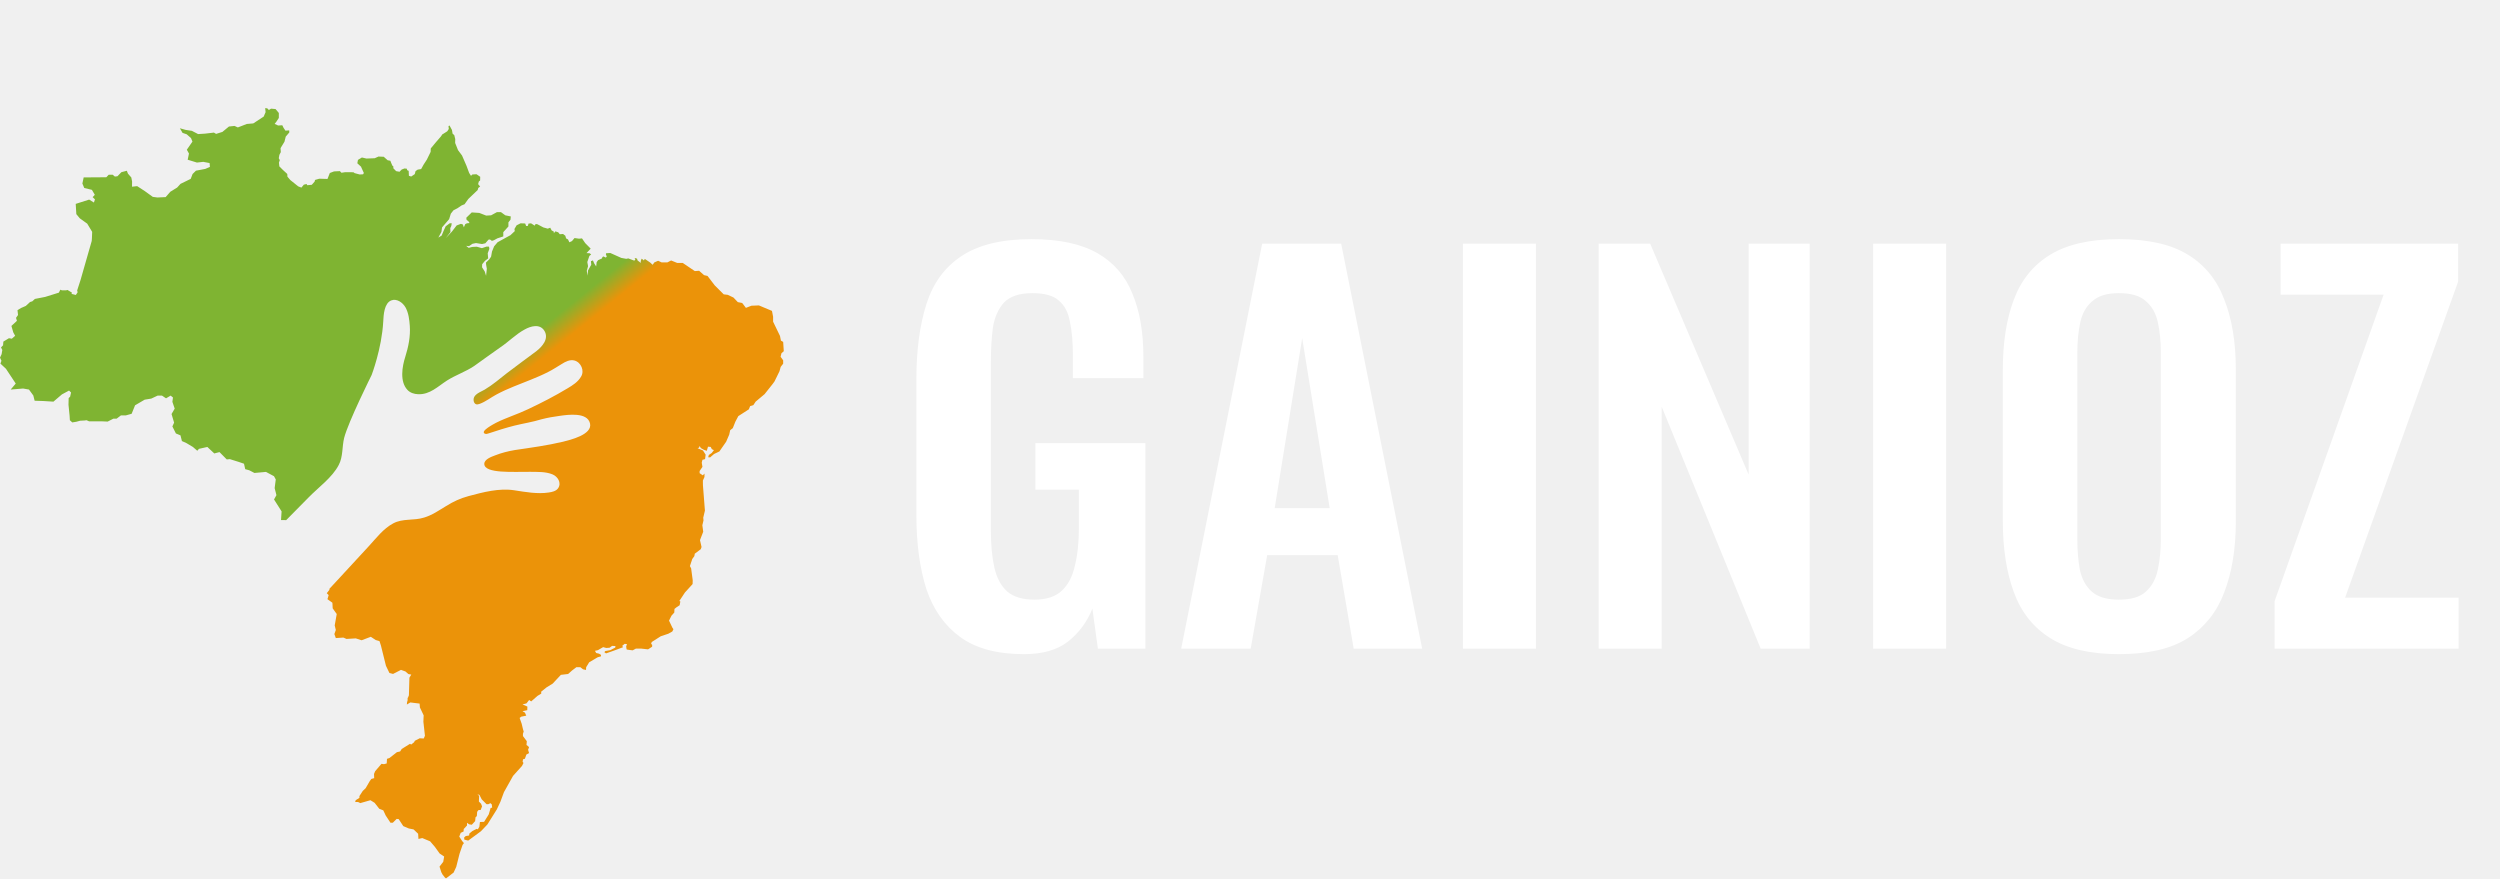
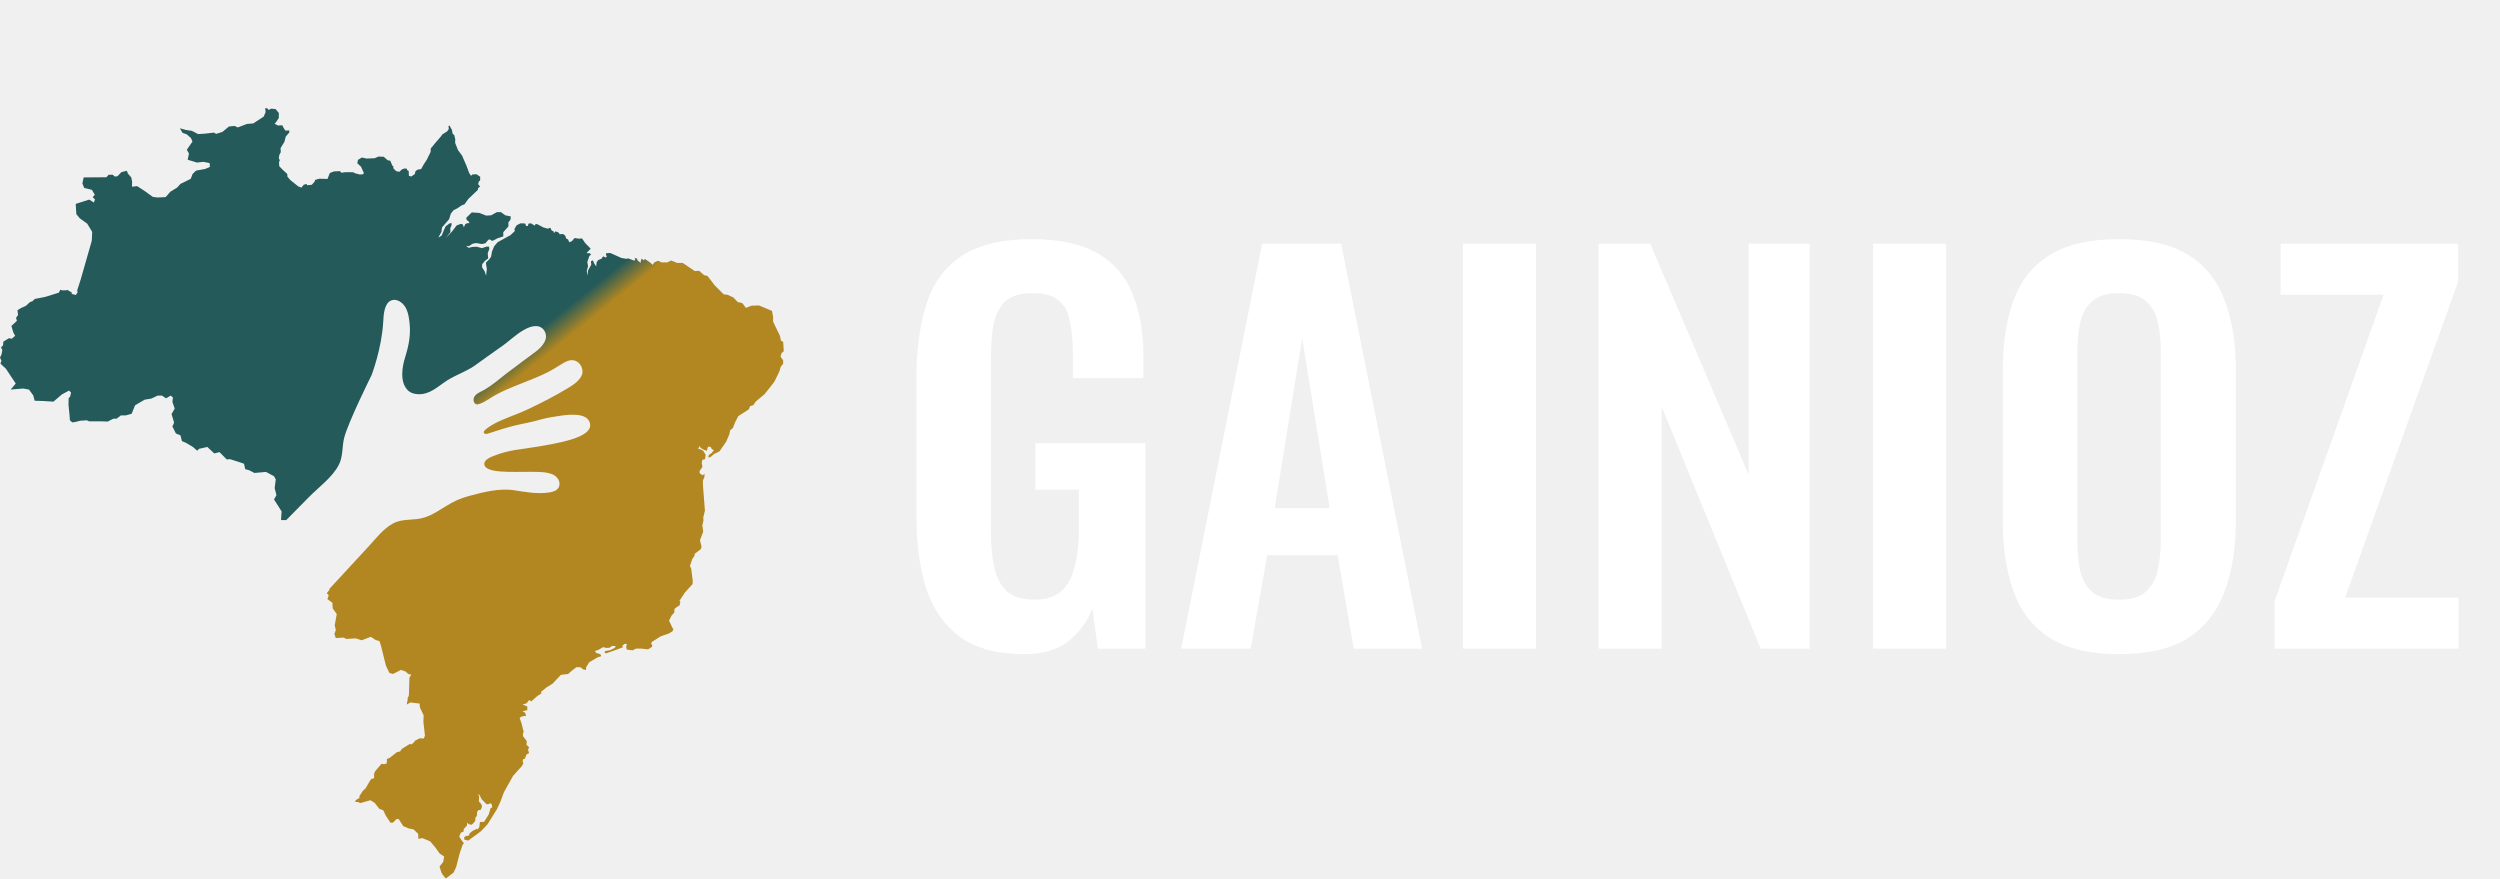
<svg xmlns="http://www.w3.org/2000/svg" width="185" height="65" viewBox="0 0 185 65" fill="none">
  <path d="M75.768 48.407C73.795 48.407 72.228 47.988 71.069 47.149C69.91 46.31 69.071 45.126 68.553 43.597C68.06 42.043 67.813 40.218 67.813 38.121V28.057C67.813 25.911 68.06 24.061 68.553 22.507C69.046 20.953 69.91 19.769 71.143 18.955C72.401 18.116 74.128 17.697 76.323 17.697C78.37 17.697 79.998 18.042 81.207 18.733C82.416 19.424 83.279 20.423 83.797 21.73C84.34 23.013 84.611 24.579 84.611 26.429V27.983H79.394V26.281C79.394 25.319 79.32 24.493 79.172 23.802C79.049 23.111 78.777 22.593 78.358 22.248C77.963 21.878 77.31 21.693 76.397 21.693C75.435 21.693 74.732 21.927 74.288 22.396C73.869 22.865 73.597 23.481 73.474 24.246C73.375 25.011 73.326 25.849 73.326 26.762V39.305C73.326 40.341 73.412 41.241 73.585 42.006C73.758 42.771 74.078 43.363 74.547 43.782C75.016 44.177 75.682 44.374 76.545 44.374C77.433 44.374 78.111 44.152 78.58 43.708C79.049 43.264 79.369 42.647 79.542 41.858C79.739 41.069 79.838 40.131 79.838 39.046V36.234H76.619V32.793H84.759V48H81.244L80.837 45.04C80.442 46.027 79.838 46.841 79.024 47.482C78.235 48.099 77.149 48.407 75.768 48.407ZM87.408 48L93.402 18.03H99.248L105.242 48H100.173L98.989 41.081H93.772L92.551 48H87.408ZM94.327 37.603H98.397L96.362 25.023L94.327 37.603ZM108.259 48V18.03H113.661V48H108.259ZM118.301 48V18.03H122.112L129.401 35.124V18.03H133.915V48H130.289L122.963 30.092V48H118.301ZM138.611 48V18.03H144.013V48H138.611ZM156.793 48.407C154.671 48.407 152.982 48.012 151.724 47.223C150.466 46.434 149.565 45.299 149.023 43.819C148.48 42.339 148.209 40.588 148.209 38.565V27.354C148.209 25.331 148.48 23.605 149.023 22.174C149.565 20.719 150.466 19.609 151.724 18.844C152.982 18.079 154.671 17.697 156.793 17.697C158.963 17.697 160.665 18.079 161.899 18.844C163.157 19.609 164.057 20.719 164.6 22.174C165.167 23.605 165.451 25.331 165.451 27.354V38.602C165.451 40.6 165.167 42.339 164.6 43.819C164.057 45.274 163.157 46.409 161.899 47.223C160.665 48.012 158.963 48.407 156.793 48.407ZM156.793 44.374C157.705 44.374 158.371 44.177 158.791 43.782C159.235 43.387 159.531 42.845 159.679 42.154C159.827 41.463 159.901 40.711 159.901 39.897V26.096C159.901 25.257 159.827 24.505 159.679 23.839C159.531 23.173 159.235 22.655 158.791 22.285C158.371 21.89 157.705 21.693 156.793 21.693C155.929 21.693 155.276 21.89 154.832 22.285C154.388 22.655 154.092 23.173 153.944 23.839C153.796 24.505 153.722 25.257 153.722 26.096V39.897C153.722 40.711 153.783 41.463 153.907 42.154C154.055 42.845 154.351 43.387 154.795 43.782C155.239 44.177 155.905 44.374 156.793 44.374ZM168.321 48V44.485L176.387 21.804H168.765V18.03H181.9V20.842L173.538 44.226H181.937V48H168.321Z" fill="white" />
  <path d="M57.829 26.138L58 25.99L57.955 25.302L57.787 25.203L57.721 24.862L57.21 23.805V23.441L57.125 23.005L56.159 22.601L55.606 22.623L55.198 22.782L54.921 22.42L54.599 22.358L54.277 22.019L53.856 21.818L53.555 21.781L52.89 21.118L52.356 20.419L52.098 20.36L51.735 20.037L51.415 20.06L50.521 19.456H50.109L49.663 19.275L49.386 19.417H48.957L48.701 19.296L48.424 19.417L48.293 19.595L48.123 19.435L47.715 19.158L47.651 19.273L47.48 19.139L47.416 19.314V19.454L47.18 19.273L47.141 19.139L46.962 19.088L47.015 19.23L46.93 19.285L46.492 19.121L46.347 19.154L45.978 19.086L45.163 18.721L44.85 18.741L44.837 18.825L44.901 18.985L44.831 19.061L44.66 18.977L44.585 19.014L44.536 19.129L44.258 19.253L44.154 19.398L44.116 19.717L43.964 19.48L43.877 19.269L43.729 19.328L43.753 19.587L43.507 20.025V20.397L43.42 20.049L43.516 19.698L43.461 19.388L43.614 18.94L43.744 18.829L43.635 18.741L43.401 18.729L43.71 18.4L43.305 17.989L43.068 17.642L42.848 17.663L42.515 17.615L42.325 17.841L42.131 17.93L42.035 17.72L41.892 17.642L41.832 17.441L41.662 17.313L41.425 17.334L41.308 17.19L41.099 17.12L40.983 17.26V17.141L40.821 17.048L40.717 16.851L40.535 16.921L40.206 16.829L39.767 16.594L39.639 16.574L39.566 16.697L39.298 16.527L39.11 16.545L39.063 16.716L38.935 16.726L38.862 16.537L38.521 16.525L38.229 16.673L38.069 16.946L38.094 17.102L37.77 17.406L37.354 17.632L36.822 17.926L36.566 18.227L36.408 18.614L36.34 18.996L36.203 19.193L35.96 19.433L35.975 19.598L36.026 19.885L35.969 20.409L35.871 20.089L35.672 19.78L35.681 19.552L35.884 19.306L36.125 19.121L36.091 18.741L36.212 18.419L36.187 18.252L36.009 18.246L35.66 18.363L35.28 18.256L34.947 18.273L34.68 18.341L34.495 18.193L34.708 18.215L34.96 18.041L35.224 17.987L35.67 18.059L35.914 18.004L36.152 17.732L36.261 17.722L36.4 17.825L36.551 17.776L36.809 17.636L37.243 17.496V17.178L37.623 16.759V16.455L37.776 16.255L37.797 16.015L37.392 15.933L37.07 15.697H36.773L36.342 15.933L35.978 15.954L35.467 15.756L34.91 15.719L34.505 16.114L34.529 16.274L34.659 16.369L34.746 16.504L34.552 16.525L34.431 16.584L34.324 16.823L34.251 16.613L34.11 16.564L33.792 16.683L33.449 17.129L32.988 17.622L33.332 17.174L33.321 16.878L33.396 16.722L33.428 16.523H33.28L32.979 16.747L32.83 17.075L32.681 17.433L32.437 17.581L32.666 17.159L32.711 16.829L33.236 16.218L33.362 15.81L33.56 15.559L33.846 15.413L34.155 15.204L34.377 15.114L34.654 14.725L35.348 14.062L35.391 13.908L35.529 13.803L35.382 13.626L35.433 13.433L35.529 13.353L35.536 13.082L35.261 12.893L34.951 12.912L34.855 13.012L34.716 12.796L34.524 12.277L34.191 11.509L33.891 11.106L33.681 10.576L33.688 10.292L33.615 9.999L33.492 9.892L33.445 9.621L33.265 9.288L33.189 9.329L33.21 9.547L33.093 9.719L32.755 9.933L32.757 9.923L32.738 9.935L32.625 10.101L32.261 10.52L31.876 10.985L31.868 11.237L31.586 11.813L31.347 12.18L31.164 12.511L30.91 12.552L30.752 12.661L30.692 12.885L30.43 13.063L30.259 13.01L30.242 12.644L30.135 12.595L30.099 12.482L29.935 12.466L29.727 12.544L29.565 12.71L29.314 12.665L29.107 12.451L29.109 12.314L29.032 12.252L28.938 12.032L28.887 11.897L28.686 11.858L28.396 11.601L28.01 11.584L27.726 11.71L27.114 11.732L26.781 11.654L26.489 11.831L26.442 12.082L26.715 12.334L26.787 12.498L26.924 12.798L26.871 12.897L26.623 12.912L26.245 12.813L26.154 12.747H26.032L26.006 12.735L26.015 12.743H25.535L25.268 12.784L25.151 12.663L24.716 12.685L24.406 12.803L24.235 13.242L23.629 13.224L23.316 13.314L23.277 13.447L23.07 13.676L22.731 13.706L22.688 13.616L22.485 13.665L22.304 13.883L22.067 13.791L21.485 13.324L21.269 13.072L21.259 12.874L20.937 12.577L20.672 12.314L20.642 12.034L20.704 11.849L20.629 11.708L20.674 11.459L20.779 11.258L20.761 10.962L21.05 10.488L21.145 10.11L21.41 9.799L21.4 9.647L21.126 9.67L20.986 9.465L20.89 9.269L20.582 9.288L20.324 9.169L20.456 8.998L20.633 8.729V8.359L20.39 8.07L20.057 8.041L19.897 8.14L19.778 8.018L19.622 8L19.654 8.296L19.515 8.626L18.743 9.132L18.263 9.173L17.601 9.43L17.354 9.319L16.942 9.362L16.458 9.762L15.99 9.908L15.83 9.812L15.169 9.89L14.659 9.921L14.198 9.682L13.742 9.613L13.313 9.491L13.507 9.832L13.818 9.939L14.136 10.22L14.241 10.479L13.825 11.079L13.983 11.361L13.889 11.819L14.574 12.03L15.041 11.977L15.51 12.067L15.534 12.349L15.192 12.499L14.501 12.63L14.251 12.877L14.113 13.236L13.357 13.606L13.11 13.877L12.602 14.191L12.258 14.586L11.65 14.614L11.307 14.569L10.716 14.142L10.15 13.774L9.768 13.817L9.775 13.437L9.717 13.133L9.468 12.85L9.387 12.636L8.983 12.741L8.693 13.041L8.499 13.066L8.339 12.928H8.047L7.867 13.117L6.192 13.129L6.096 13.581L6.235 13.912L6.802 14.049L7.016 14.417L6.856 14.588L7.027 14.754L6.95 14.988L6.598 14.77L5.603 15.087L5.648 15.845L5.904 16.155L6.455 16.551L6.82 17.157L6.802 17.626L6.787 17.833L5.957 20.73L5.71 21.492L5.744 21.631L5.612 21.828L5.294 21.748L5.326 21.658L4.995 21.457L4.878 21.487H4.588L4.464 21.438L4.355 21.656L3.342 21.972L2.584 22.12L2.39 22.297L2.223 22.35L1.91 22.638L1.558 22.792L1.295 22.952L1.334 23.311L1.186 23.521L1.252 23.741L0.845 24.119L0.984 24.599L1.12 24.85L0.875 25.064L0.662 25.027L0.248 25.279L0.226 25.555L0.075 25.707L0.171 25.898L0.119 26.208L0 26.465L0.107 26.697L0.032 26.908L0.439 27.288L1.165 28.383L0.79 28.827L1.711 28.751L2.144 28.827L2.465 29.266L2.563 29.655L3.198 29.675L3.954 29.722L4.581 29.186L5.11 28.901L5.258 29.047L5.189 29.355L5.081 29.459L5.068 29.953L5.151 30.772L5.17 31.097L5.347 31.259L5.642 31.212L5.928 31.134L6.248 31.117L6.41 31.097L6.557 31.164L6.6 31.179H7.541L7.967 31.197L8.396 30.979H8.633L8.949 30.739H9.314L9.741 30.62L9.995 29.992L10.705 29.576L11.194 29.496L11.665 29.275H11.988L12.286 29.476L12.628 29.275L12.8 29.416L12.756 29.735L12.928 30.238L12.694 30.639L12.884 31.275L12.756 31.557L13.016 32.076L13.355 32.216L13.462 32.639L13.806 32.795L14.275 33.075L14.599 33.356L14.723 33.214L15.344 33.075L15.858 33.555L16.242 33.455L16.778 33.997L17.012 33.977L17.653 34.178L18.056 34.315L18.146 34.718L18.444 34.8L18.828 34.999L19.682 34.921L20.277 35.24L20.407 35.48L20.324 36.121L20.456 36.641L20.279 36.961L20.838 37.842L20.796 38.483L21.18 38.489C21.252 38.414 21.325 38.34 21.397 38.268C21.877 37.789 22.345 37.3 22.825 36.821C23.55 36.074 24.589 35.338 25.069 34.404C25.392 33.796 25.304 33.062 25.469 32.397C25.782 31.195 27.5 27.752 27.5 27.752C27.5 27.752 28.249 25.803 28.36 23.796C28.383 23.307 28.428 22.442 28.951 22.231C29.363 22.067 29.811 22.395 30.012 22.755C30.236 23.164 30.291 23.654 30.325 24.11C30.381 24.891 30.225 25.661 29.99 26.407C29.755 27.132 29.576 28.239 30.146 28.847C30.348 29.069 30.649 29.162 30.939 29.172C31.821 29.207 32.389 28.601 33.082 28.157C33.728 27.748 34.465 27.504 35.09 27.083C35.738 26.629 36.374 26.15 37.021 25.705C37.635 25.296 38.182 24.725 38.819 24.386C39.276 24.129 39.957 23.932 40.292 24.491C40.638 25.086 40.113 25.657 39.679 25.996C38.965 26.532 38.216 27.07 37.503 27.619C36.967 28.04 36.455 28.482 35.864 28.833C35.561 29.02 34.992 29.17 35.049 29.649C35.06 29.766 35.128 29.883 35.239 29.918C35.327 29.942 35.42 29.907 35.506 29.883C35.941 29.72 36.321 29.416 36.735 29.195C37.147 28.973 37.584 28.775 38.019 28.601C38.867 28.25 39.748 27.946 40.563 27.526C40.921 27.352 41.233 27.13 41.578 26.931C41.845 26.758 42.18 26.592 42.504 26.676C42.995 26.805 43.273 27.434 42.995 27.876C42.771 28.262 42.37 28.517 42.012 28.728C41.064 29.301 40.07 29.813 39.076 30.281C38.295 30.655 37.48 30.899 36.711 31.284C36.588 31.355 35.504 31.902 35.873 32.089C35.973 32.136 36.073 32.101 36.174 32.066C36.799 31.857 37.435 31.657 38.071 31.495C38.741 31.331 39.423 31.228 40.068 31.027C40.514 30.912 40.985 30.83 41.429 30.772C42.02 30.69 43.459 30.48 43.661 31.331C43.86 32.171 42.165 32.557 41.673 32.685C40.501 32.966 39.285 33.128 38.103 33.303C37.612 33.385 37.098 33.514 36.63 33.701C36.385 33.794 35.837 33.981 35.837 34.33C35.849 35.065 38.002 34.903 39.229 34.915C39.765 34.926 40.367 34.891 40.881 35.102C41.261 35.254 41.585 35.731 41.293 36.141C41.137 36.351 40.847 36.409 40.614 36.444C39.776 36.573 38.884 36.409 38.058 36.281C36.931 36.107 35.758 36.421 34.665 36.713C34.063 36.877 33.549 37.111 33.013 37.448C32.489 37.764 31.976 38.124 31.383 38.3C30.613 38.545 29.809 38.346 29.094 38.732C28.368 39.118 27.856 39.806 27.308 40.4C26.593 41.184 25.868 41.953 25.153 42.735C24.892 43.017 24.632 43.3 24.37 43.58L24.383 43.641L24.182 43.896L24.321 44.04L24.231 44.34L24.598 44.602L24.619 45.019L24.918 45.438L24.769 46.281L24.85 46.62L24.743 46.92L24.85 47.217L25.409 47.18L25.641 47.281L26.328 47.24L26.757 47.38L27.44 47.123L27.805 47.363L28.082 47.443L28.187 47.764L28.56 49.267L28.816 49.8L29.085 49.871L29.672 49.571L30.003 49.689L30.225 49.882L30.436 49.919L30.297 50.144L30.259 51.449L30.201 51.603L30.163 51.652V51.821L30.122 51.967L30.108 52.135L30.366 51.981L31.051 52.065L31.072 52.349L31.351 52.938L31.33 53.407L31.39 53.943L31.445 54.444L31.358 54.649L31.059 54.633L30.698 54.816L30.645 54.925L30.43 55.095L30.336 55.044L29.727 55.424L29.608 55.608L29.373 55.66L28.816 56.095L28.637 56.153L28.616 56.496L28.413 56.549L28.23 56.523L27.764 57.065L27.677 57.272L27.69 57.583L27.476 57.642L27.357 57.811L27.058 58.326L26.845 58.529L26.597 58.91V59.039L26.322 59.216L26.282 59.347L26.503 59.351L26.663 59.429L27.41 59.216L27.722 59.409L28.065 59.848L28.364 59.967L28.543 60.349L28.896 60.884H29.066L29.35 60.6L29.504 60.614L29.843 61.132L30.253 61.307L30.605 61.377L30.942 61.699L30.965 62.081L31.249 62.017L31.829 62.258L32.171 62.656L32.536 63.162L32.867 63.381L32.8 63.772L32.525 64.129L32.66 64.55L32.715 64.651L32.753 64.723L32.926 64.94L33.007 65L33.568 64.569L33.761 64.15L34.006 63.178L34.232 62.521L34.33 62.391L34.2 62.237L33.986 61.909L34.091 61.631L34.305 61.528L34.315 61.35L34.559 61.087V60.888L34.712 60.999L34.913 61.031L35.16 60.762L35.188 60.481L35.286 60.391L35.31 60.072L35.414 59.941H35.568L35.672 59.67L35.598 59.476L35.437 59.312L35.457 58.895L35.331 58.784L35.48 58.823L35.647 59.152L36.003 59.509H36.142L36.289 59.433L36.389 59.522L36.421 59.762L36.306 59.791L36.165 60.269L35.822 60.816L35.514 60.828L35.472 61.179L35.361 61.368L35.267 61.337L34.96 61.494L34.736 61.678L34.712 61.826L34.464 61.868L34.347 61.974L34.358 62.128L34.646 62.206L35.587 61.514L36.067 61.011L36.763 59.9L37.027 59.337L37.292 58.62L37.966 57.416L38.628 56.679L38.739 56.457L38.674 56.377L38.704 56.188L38.843 56.147L38.952 55.837L39.15 55.73L39.078 55.479L39.15 55.298L39.078 55.216L38.96 55.128L38.984 54.849L38.698 54.468V54.302L38.753 54.132L38.698 53.951L38.604 53.556L38.453 53.129L38.57 53.033L38.943 52.959L38.845 52.735L38.666 52.63L39.018 52.552L39.026 52.285L38.666 52.129L38.96 52.051L39.157 51.798L39.306 51.905L39.778 51.494L40.055 51.324L40.044 51.188L40.439 50.87L40.902 50.584L41.504 49.939L42.041 49.875L42.328 49.619L42.65 49.374H42.948L43.142 49.528L43.365 49.578L43.375 49.376L43.599 49.009L44.227 48.639L44.472 48.569V48.458L44.323 48.37L44.12 48.323L44.026 48.162L44.248 48.111L44.632 47.887L44.858 47.949L45.11 47.932L45.294 47.795L45.545 47.809L45.528 47.922L45.166 48.111L44.794 48.177L44.721 48.261L44.847 48.351L45.415 48.152L46.102 47.895L46.045 47.789L46.23 47.641L46.399 47.669L46.337 47.821C46.337 47.821 46.358 48.056 46.38 48.066C46.409 48.078 46.817 48.125 46.817 48.125L47.054 47.998H47.459L47.956 48.053L48.257 47.858L48.261 47.717L48.183 47.647L48.229 47.509L48.895 47.084L49.458 46.895L49.749 46.731L49.834 46.562L49.759 46.455L49.508 45.928L49.685 45.566L49.898 45.328L49.911 45.061L50.047 44.95L50.293 44.789L50.346 44.508L50.272 44.471L50.687 43.842L51.253 43.22L51.261 42.941L51.144 42.06L51.053 41.891L51.228 41.365L51.383 41.151L51.413 40.975L51.855 40.642L51.914 40.478L51.799 39.968L52.038 39.348L51.974 38.867L52.059 38.508L52.04 38.309L52.164 37.787L52.017 35.907L52.013 35.56L52.13 35.297L52.132 35.045L52.008 35.174L51.772 35.016V34.856L51.981 34.548L51.929 34.239L51.981 34.026L52.175 33.975L52.218 33.646L52.019 33.334L51.62 33.167L51.727 33.126L51.776 33.003L51.859 33.157L52.089 33.286L52.303 33.36L52.392 33.054L52.591 33.073L52.678 33.239L52.83 33.311L52.668 33.52L52.454 33.668L52.405 33.839L52.55 33.847L52.838 33.597L53.235 33.407L53.735 32.688L53.963 32.159L54.033 31.836L54.227 31.682L54.419 31.201L54.635 30.793L55.414 30.291L55.508 30.055L55.747 29.981L55.917 29.722L56.579 29.166L57.166 28.428L57.313 28.227L57.68 27.477L57.772 27.147L57.955 26.912V26.666L57.763 26.397L57.829 26.138Z" fill="url(#paint0_linear_1404_7)" />
  <defs>
    <linearGradient id="paint0_linear_1404_7" x1="18.209" y1="18.179" x2="45.372" y2="51.958" gradientUnits="userSpaceOnUse">
-       <stop offset="0.425" stop-color="#7FB432" />
-       <stop offset="0.467" stop-color="#EB9309" />
+       <stop offset="0.425" stop-color="#245A5A" />
+       <stop offset="0.467" stop-color="#B28721" />
    </linearGradient>
  </defs>
</svg>
